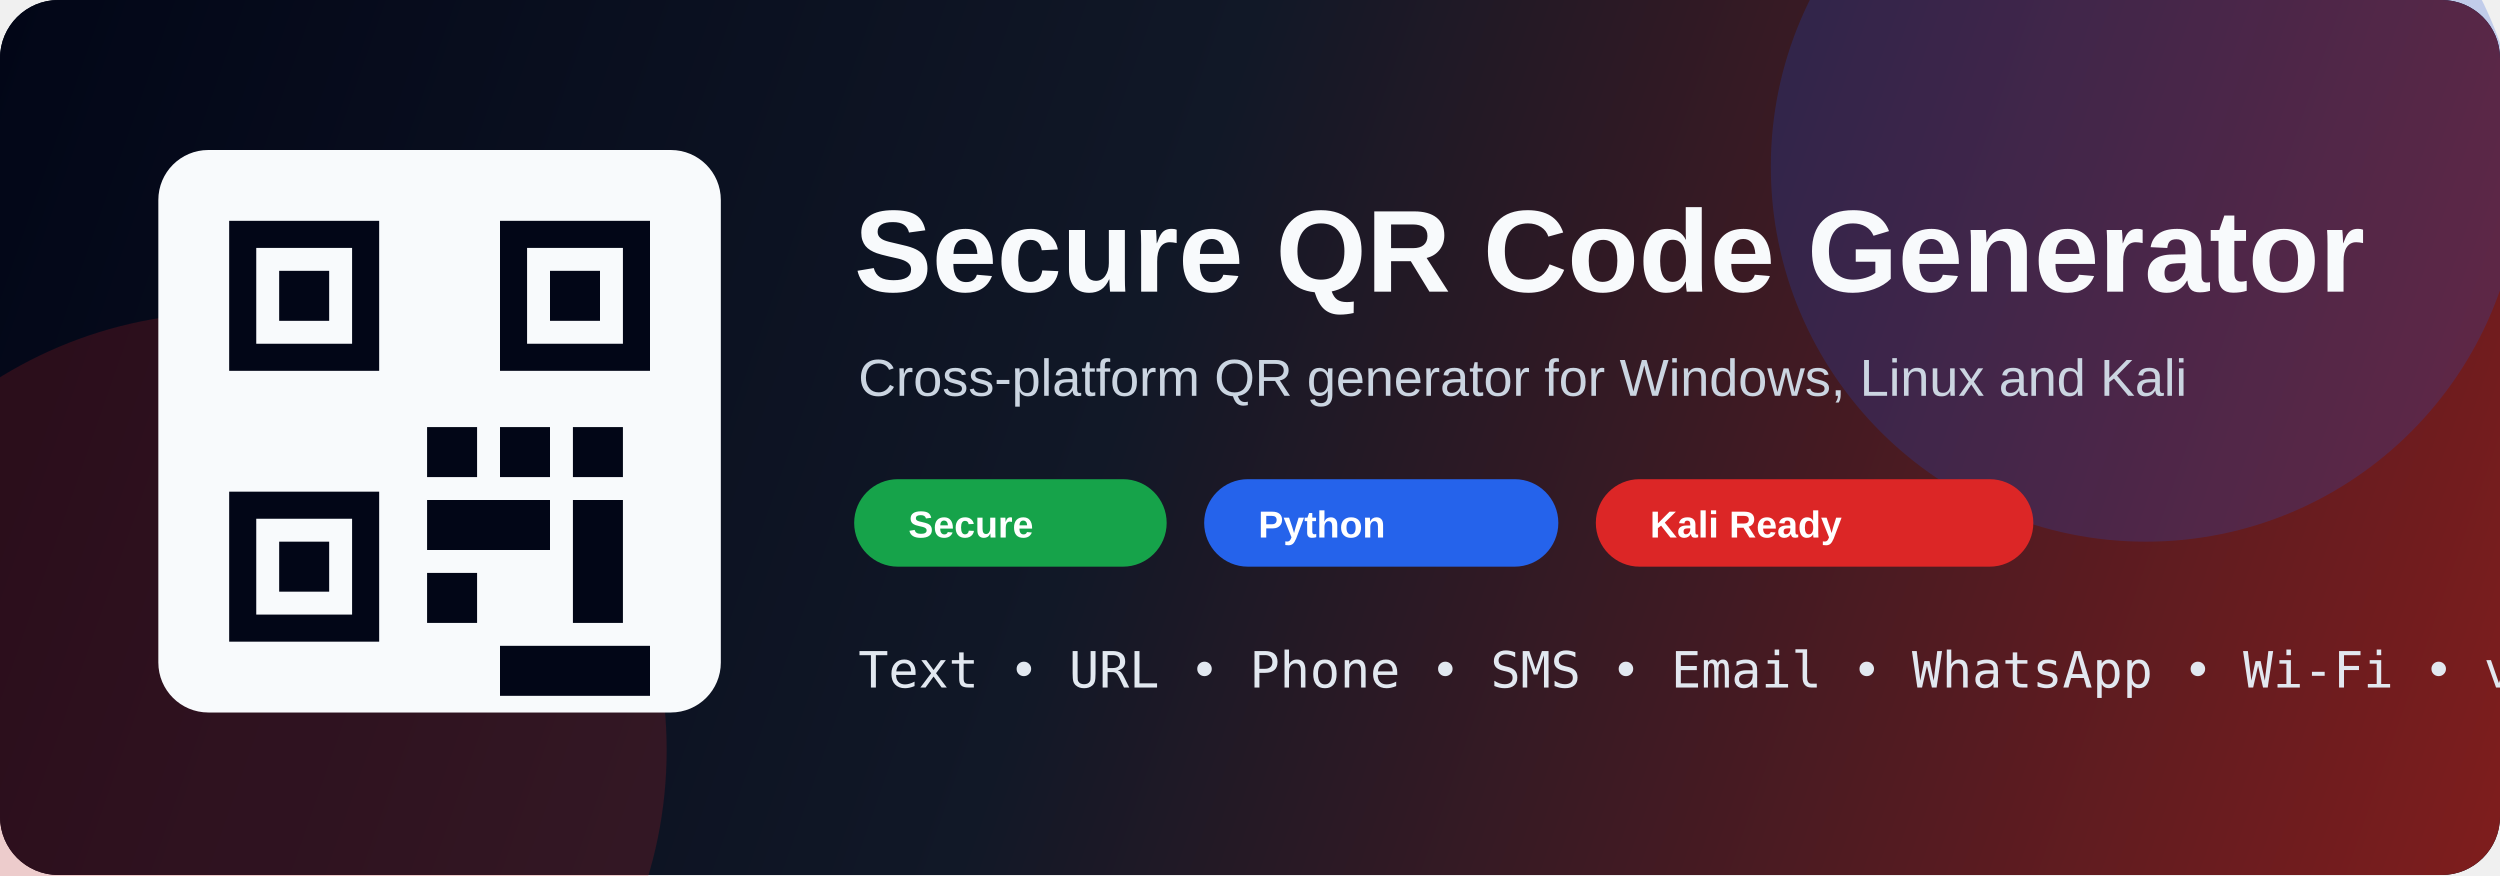
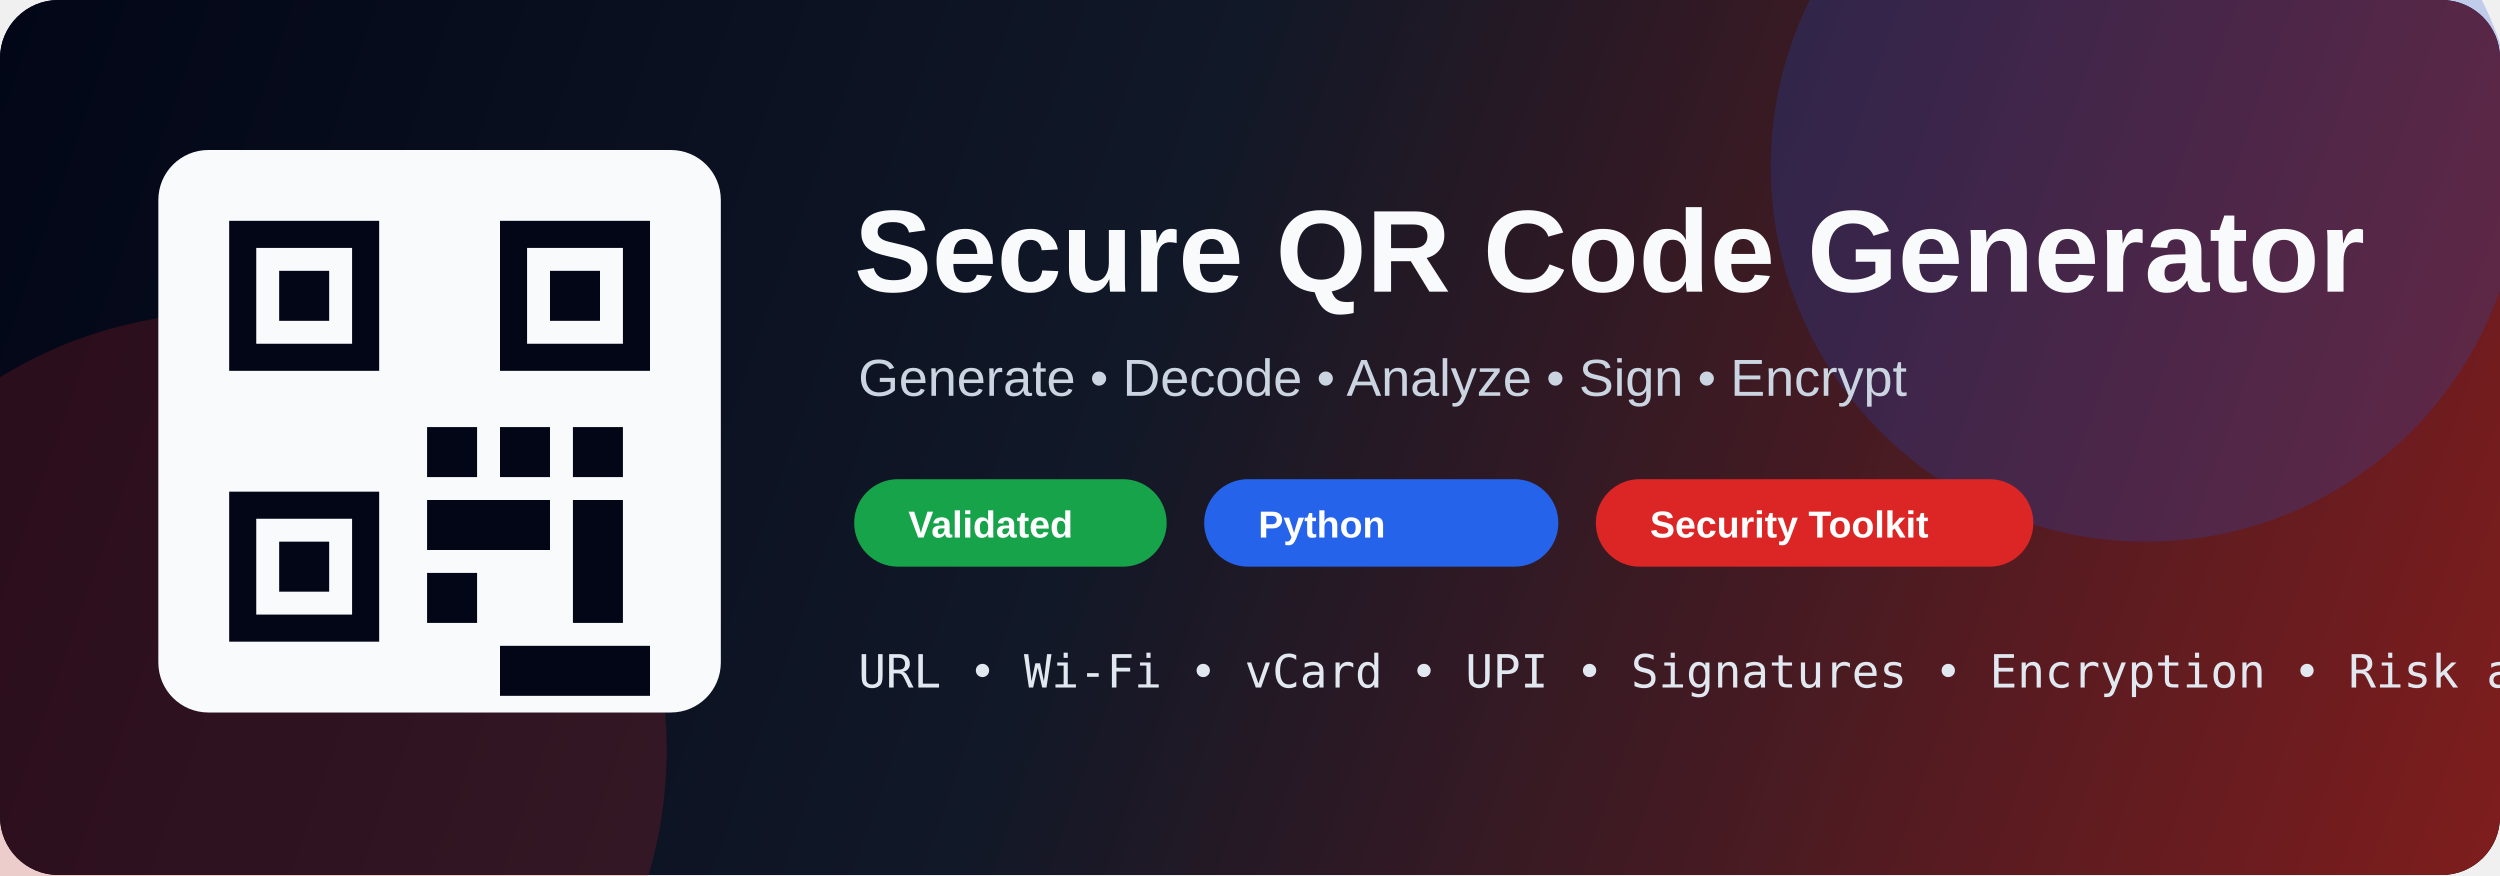
<svg xmlns="http://www.w3.org/2000/svg" width="1200" height="420" viewBox="0 0 1200 420" fill="none">
  <rect width="1200" height="420" rx="28" fill="#0B1120" />
  <rect width="1200" height="420" rx="28" fill="url(#gradient)" />
  <circle cx="1030" cy="80" r="180" fill="#1D4ED8" opacity="0.22" />
  <circle cx="110" cy="360" r="210" fill="#DC2626" opacity="0.18" />
  <rect x="76" y="72" width="270" height="270" rx="24" fill="#F8FAFC" />
  <rect x="110" y="106" width="72" height="72" fill="#020617" />
  <rect x="123" y="119" width="46" height="46" fill="#F8FAFC" />
  <rect x="134" y="130" width="24" height="24" fill="#020617" />
  <rect x="240" y="106" width="72" height="72" fill="#020617" />
  <rect x="253" y="119" width="46" height="46" fill="#F8FAFC" />
  <rect x="264" y="130" width="24" height="24" fill="#020617" />
  <rect x="110" y="236" width="72" height="72" fill="#020617" />
  <rect x="123" y="249" width="46" height="46" fill="#F8FAFC" />
  <rect x="134" y="260" width="24" height="24" fill="#020617" />
  <rect x="205" y="205" width="24" height="24" fill="#020617" />
  <rect x="240" y="205" width="24" height="24" fill="#020617" />
  <rect x="275" y="205" width="24" height="24" fill="#020617" />
  <rect x="205" y="240" width="59" height="24" fill="#020617" />
  <rect x="275" y="240" width="24" height="59" fill="#020617" />
  <rect x="205" y="275" width="24" height="24" fill="#020617" />
  <rect x="240" y="310" width="72" height="24" fill="#020617" />
  <text x="410" y="140" fill="#F8FAFC" font-family="Segoe UI, Arial, sans-serif" font-size="56" font-weight="800">Secure QR Code Generator</text>
-   <text x="412" y="190" fill="#CBD5E1" font-family="Segoe UI, Arial, sans-serif" font-size="25" font-weight="500">Cross-platform QR generator for Windows, Linux and Kali</text>
+   <text x="412" y="190" fill="#CBD5E1" font-family="Segoe UI, Arial, sans-serif" font-size="25" font-weight="500">Generate • Decode • Analyze • Sign • Encrypt</text>
  <rect x="410" y="230" width="150" height="42" rx="21" fill="#16A34A" />
-   <text x="436" y="258" fill="#FFFFFF" font-family="Segoe UI, Arial, sans-serif" font-size="18" font-weight="700">Secure</text>
+   <text x="436" y="258" fill="#FFFFFF" font-family="Segoe UI, Arial, sans-serif" font-size="18" font-weight="700">Validated</text>
  <rect x="578" y="230" width="170" height="42" rx="21" fill="#2563EB" />
  <text x="604" y="258" fill="#FFFFFF" font-family="Segoe UI, Arial, sans-serif" font-size="18" font-weight="700">Python</text>
  <rect x="766" y="230" width="210" height="42" rx="21" fill="#DC2626" />
-   <text x="792" y="258" fill="#FFFFFF" font-family="Segoe UI, Arial, sans-serif" font-size="18" font-weight="700">Kali Ready</text>
-   <text x="412" y="330" fill="#E2E8F0" font-family="Consolas, monospace" font-size="24">Text • URL • Phone • SMS • Email • WhatsApp • Wi-Fi • vCard • UPI</text>
+   <text x="792" y="258" fill="#FFFFFF" font-family="Segoe UI, Arial, sans-serif" font-size="18" font-weight="700">Security Toolkit</text>
+   <text x="412" y="330" fill="#E2E8F0" font-family="Consolas, monospace" font-size="22">URL • Wi-Fi • vCard • UPI • Signatures • Encryption • Risk analysis</text>
  <defs>
    <linearGradient id="gradient" x1="0" y1="0" x2="1200" y2="420" gradientUnits="userSpaceOnUse">
      <stop stop-color="#020617" />
      <stop offset="0.45" stop-color="#111827" />
      <stop offset="1" stop-color="#7F1D1D" />
    </linearGradient>
  </defs>
</svg>
